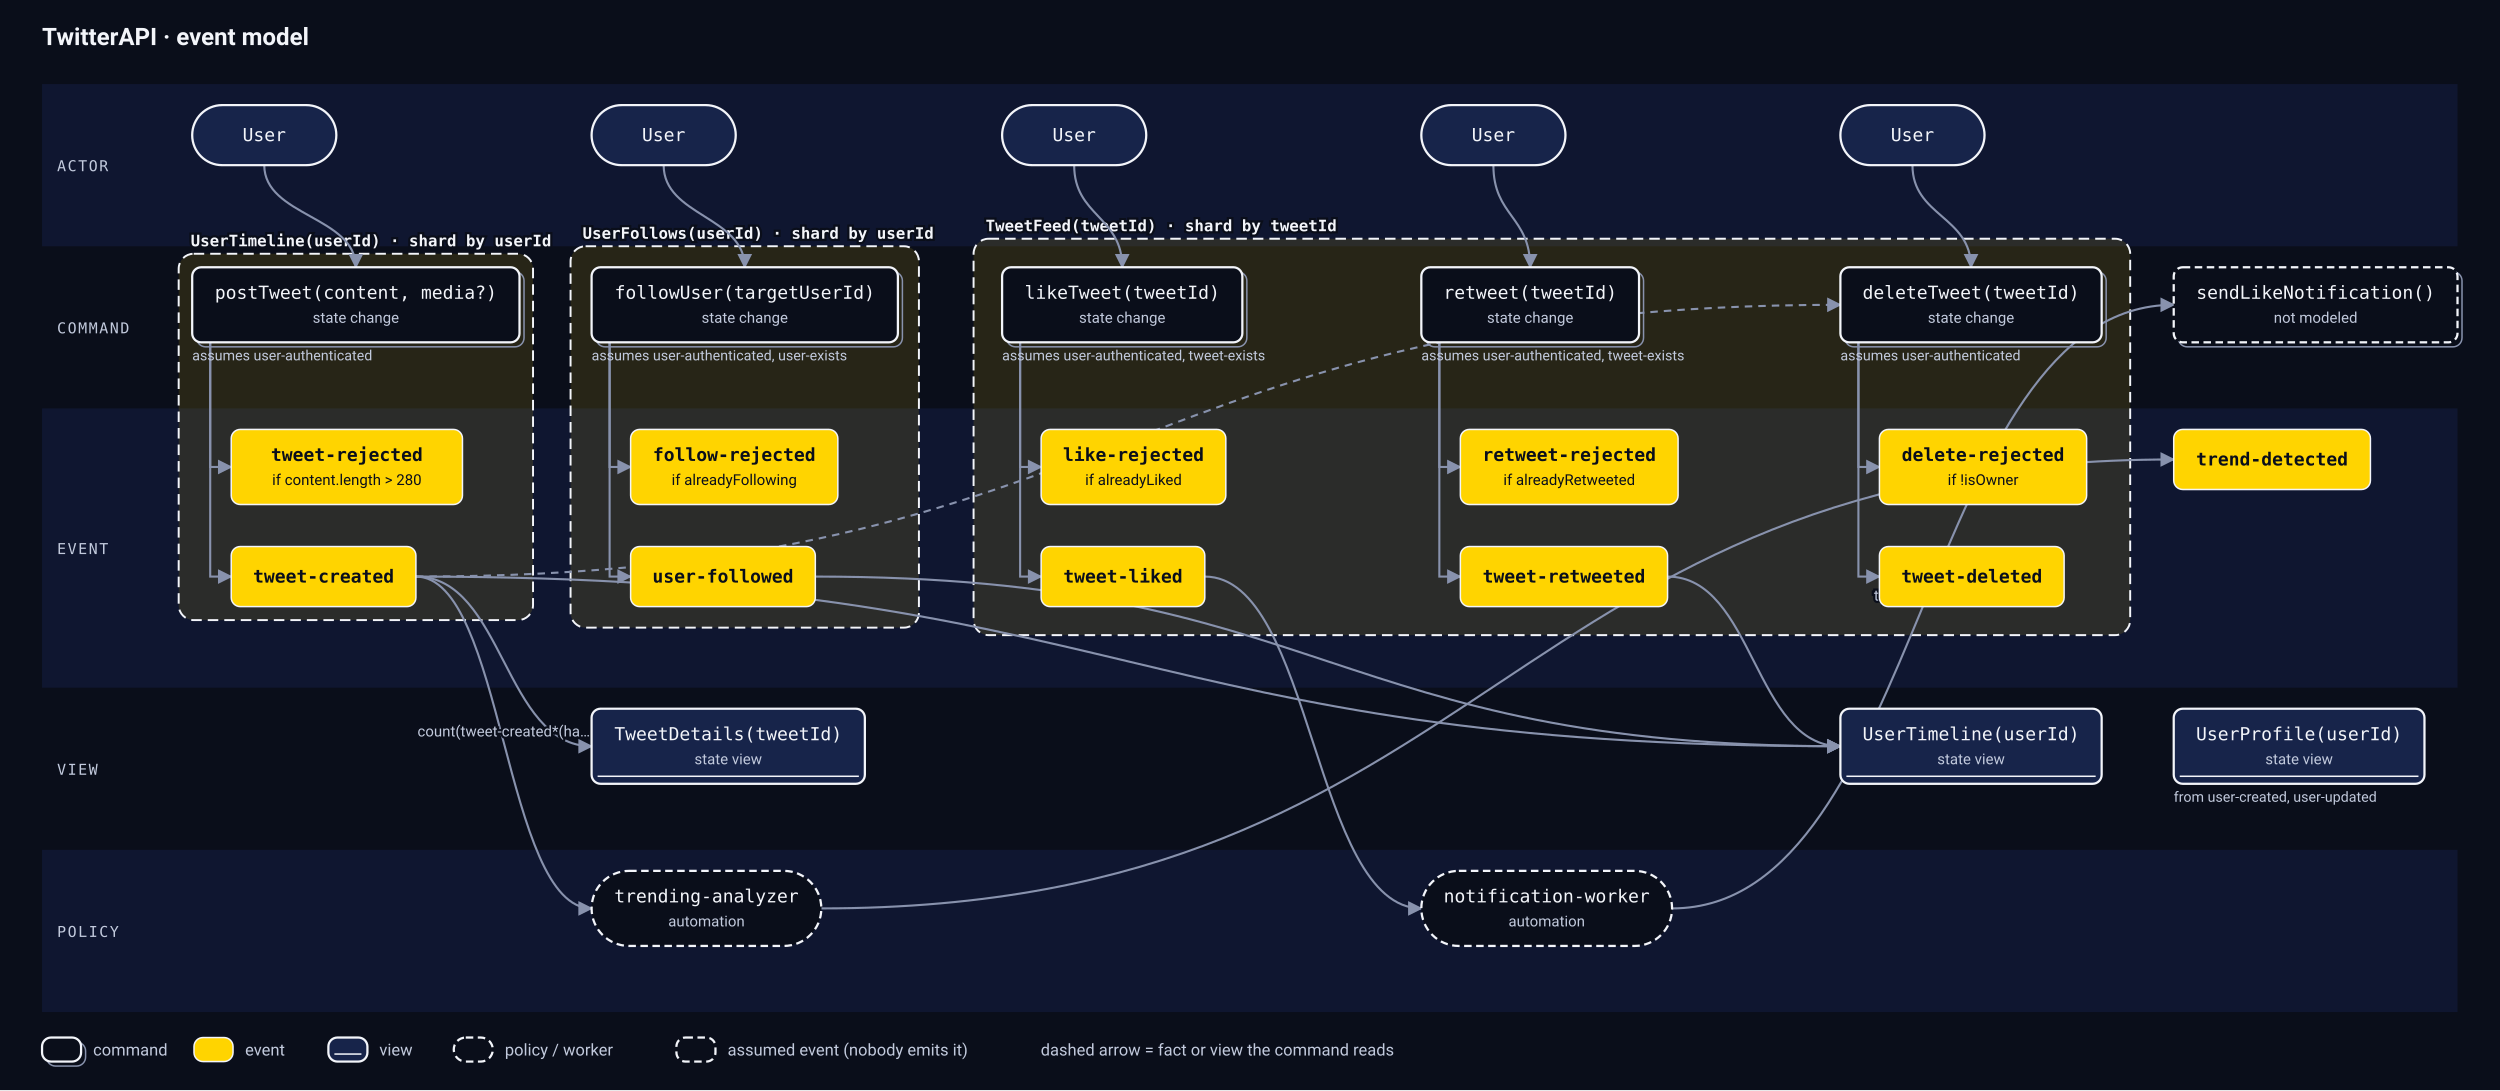
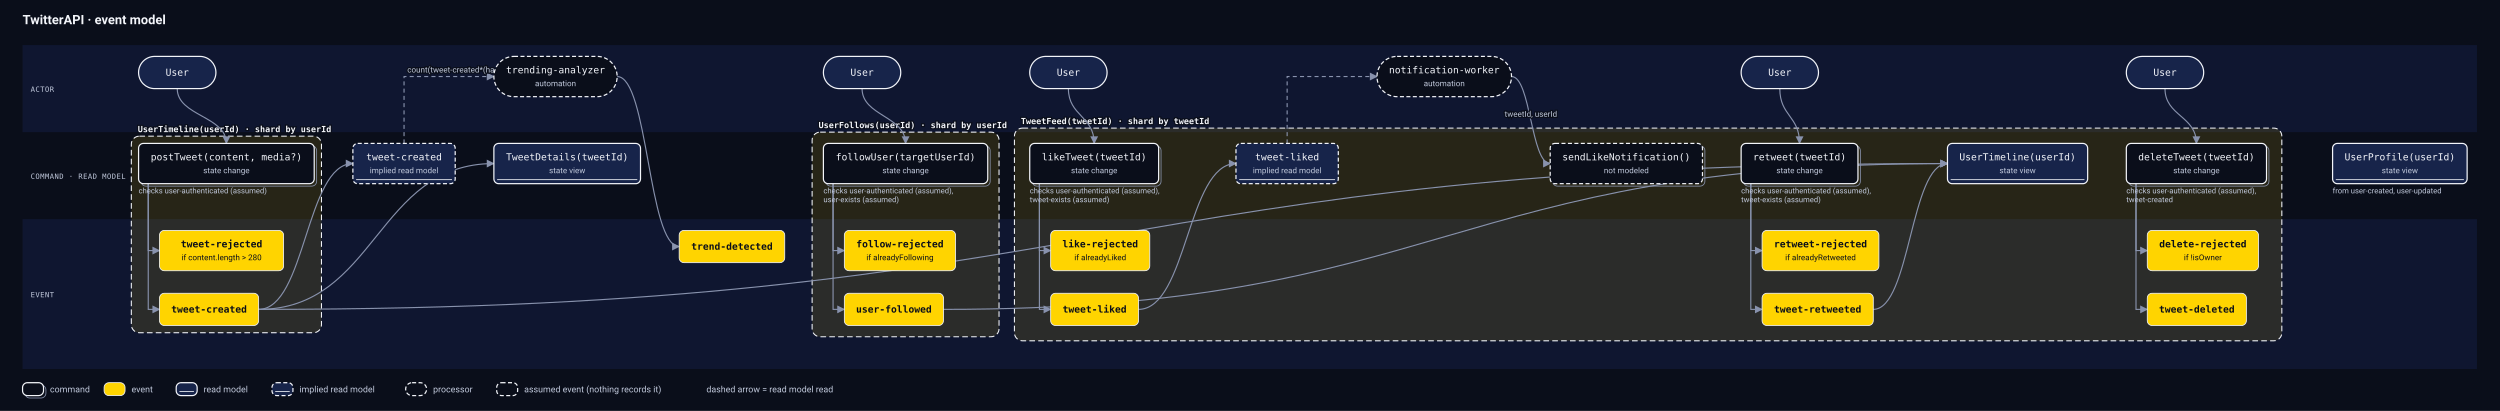
- <svg xmlns="http://www.w3.org/2000/svg" viewBox="0 0 1665 726" width="1665" height="726" role="img" aria-labelledby="t d">
+ <svg xmlns="http://www.w3.org/2000/svg" viewBox="0 0 3103 510" width="3103" height="510" role="img" aria-labelledby="t d">
  <rect width="100%" height="100%" fill="#0a0e1a" />
  <defs>
    <marker id="arr" viewBox="0 0 10 10" refX="9" refY="5" markerWidth="7" markerHeight="7" orient="auto">
      <path d="M0 0L10 5L0 10z" fill="#8892ad" />
    </marker>
  </defs>
  <text x="28" y="30" font-family="system-ui, -apple-system, 'Segoe UI', Roboto, sans-serif" font-size="16" font-weight="700" fill="#f3f5fa">TwitterAPI · event model</text>
-   <rect x="28" y="56" width="1608.7" height="108" fill="#0f1630" />
-   <text x="38" y="114" font-family="ui-monospace, 'JetBrains Mono', SFMono-Regular, Menlo, Consolas, monospace" font-size="10" letter-spacing="1" fill="#c2cadd">ACTOR</text>
-   <text x="38" y="222" font-family="ui-monospace, 'JetBrains Mono', SFMono-Regular, Menlo, Consolas, monospace" font-size="10" letter-spacing="1" fill="#c2cadd">COMMAND</text>
-   <rect x="28" y="272" width="1608.7" height="186" fill="#0f1630" />
-   <text x="38" y="369" font-family="ui-monospace, 'JetBrains Mono', SFMono-Regular, Menlo, Consolas, monospace" font-size="10" letter-spacing="1" fill="#c2cadd">EVENT</text>
-   <text x="38" y="516" font-family="ui-monospace, 'JetBrains Mono', SFMono-Regular, Menlo, Consolas, monospace" font-size="10" letter-spacing="1" fill="#c2cadd">VIEW</text>
-   <rect x="28" y="566" width="1608.7" height="108" fill="#0f1630" />
-   <text x="38" y="624" font-family="ui-monospace, 'JetBrains Mono', SFMono-Regular, Menlo, Consolas, monospace" font-size="10" letter-spacing="1" fill="#c2cadd">POLICY</text>
+   <rect x="28" y="56" width="3046.4" height="108" fill="#0f1630" />
+   <text x="38" y="114" font-family="ui-monospace, 'JetBrains Mono', SFMono-Regular, Menlo, Consolas, monospace" font-size="9" letter-spacing="0.5" fill="#c2cadd">ACTOR</text>
+   <text x="38" y="222" font-family="ui-monospace, 'JetBrains Mono', SFMono-Regular, Menlo, Consolas, monospace" font-size="9" letter-spacing="0.5" fill="#c2cadd">COMMAND · READ MODEL</text>
+   <rect x="28" y="272" width="3046.4" height="186" fill="#0f1630" />
+   <text x="38" y="369" font-family="ui-monospace, 'JetBrains Mono', SFMono-Regular, Menlo, Consolas, monospace" font-size="9" letter-spacing="0.5" fill="#c2cadd">EVENT</text>
  <g class="gp" data-id="bnd:UserTimeline">
-     <rect x="119" y="169" width="236" height="244" rx="10" fill="#ffd400" fill-opacity="0.12" stroke="#f3f5fa" stroke-width="1.3" stroke-dasharray="7 4" />
-     <text x="127" y="164" font-family="ui-monospace, 'JetBrains Mono', SFMono-Regular, Menlo, Consolas, monospace" font-size="10.5" font-weight="700" fill="#f3f5fa" stroke="#0a0e1a" stroke-width="3" paint-order="stroke">UserTimeline(userId) · shard by userId</text>
+     <rect x="163" y="169" width="236" height="244" rx="10" fill="#ffd400" fill-opacity="0.12" stroke="#f3f5fa" stroke-width="1.3" stroke-dasharray="7 4" />
+     <text x="171" y="164" font-family="ui-monospace, 'JetBrains Mono', SFMono-Regular, Menlo, Consolas, monospace" font-size="10.5" font-weight="700" fill="#f3f5fa" stroke="#0a0e1a" stroke-width="3" paint-order="stroke">UserTimeline(userId) · shard by userId</text>
  </g>
  <g class="gp" data-id="bnd:UserFollows">
-     <rect x="380" y="164" width="232" height="254" rx="10" fill="#ffd400" fill-opacity="0.12" stroke="#f3f5fa" stroke-width="1.3" stroke-dasharray="7 4" />
-     <text x="388" y="159" font-family="ui-monospace, 'JetBrains Mono', SFMono-Regular, Menlo, Consolas, monospace" font-size="10.5" font-weight="700" fill="#f3f5fa" stroke="#0a0e1a" stroke-width="3" paint-order="stroke">UserFollows(userId) · shard by userId</text>
+     <rect x="1008" y="164" width="232" height="254" rx="10" fill="#ffd400" fill-opacity="0.12" stroke="#f3f5fa" stroke-width="1.3" stroke-dasharray="7 4" />
+     <text x="1016" y="159" font-family="ui-monospace, 'JetBrains Mono', SFMono-Regular, Menlo, Consolas, monospace" font-size="10.5" font-weight="700" fill="#f3f5fa" stroke="#0a0e1a" stroke-width="3" paint-order="stroke">UserFollows(userId) · shard by userId</text>
  </g>
  <g class="gp" data-id="bnd:TweetFeed">
-     <rect x="648.4" y="159" width="770.3" height="264" rx="10" fill="#ffd400" fill-opacity="0.12" stroke="#f3f5fa" stroke-width="1.3" stroke-dasharray="7 4" />
-     <text x="656.4" y="154" font-family="ui-monospace, 'JetBrains Mono', SFMono-Regular, Menlo, Consolas, monospace" font-size="10.5" font-weight="700" fill="#f3f5fa" stroke="#0a0e1a" stroke-width="3" paint-order="stroke">TweetFeed(tweetId) · shard by tweetId</text>
+     <rect x="1259.1" y="159" width="1573.1" height="264" rx="10" fill="#ffd400" fill-opacity="0.12" stroke="#f3f5fa" stroke-width="1.3" stroke-dasharray="7 4" />
+     <text x="1267.1" y="154" font-family="ui-monospace, 'JetBrains Mono', SFMono-Regular, Menlo, Consolas, monospace" font-size="10.5" font-weight="700" fill="#f3f5fa" stroke="#0a0e1a" stroke-width="3" paint-order="stroke">TweetFeed(tweetId) · shard by tweetId</text>
  </g>
  <g class="ed" data-from="actor:postTweet" data-to="cmd:postTweet">
-     <path d="M176 110 C176 144 237 144 237 178" fill="none" stroke="#8892ad" stroke-width="1.4" marker-end="url(#arr)" />
+     <path d="M220 110 C220 144 281 144 281 178" fill="none" stroke="#8892ad" stroke-width="1.4" marker-end="url(#arr)" />
  </g>
  <g class="ed" data-from="actor:followUser" data-to="cmd:followUser">
-     <path d="M442 110 C442 144 496 144 496 178" fill="none" stroke="#8892ad" stroke-width="1.4" marker-end="url(#arr)" />
+     <path d="M1070 110 C1070 144 1124 144 1124 178" fill="none" stroke="#8892ad" stroke-width="1.4" marker-end="url(#arr)" />
  </g>
  <g class="ed" data-from="actor:likeTweet" data-to="cmd:likeTweet">
-     <path d="M715.4 110 C715.4 144 747.4 144 747.4 178" fill="none" stroke="#8892ad" stroke-width="1.4" marker-end="url(#arr)" />
+     <path d="M1326.1 110 C1326.1 144 1358.1 144 1358.1 178" fill="none" stroke="#8892ad" stroke-width="1.4" marker-end="url(#arr)" />
  </g>
  <g class="ed" data-from="actor:retweet" data-to="cmd:retweet">
-     <path d="M994.6 110 C994.6 144 1019.1 144 1019.1 178" fill="none" stroke="#8892ad" stroke-width="1.4" marker-end="url(#arr)" />
+     <path d="M2209.1 110 C2209.1 144 2233.6 144 2233.6 178" fill="none" stroke="#8892ad" stroke-width="1.4" marker-end="url(#arr)" />
  </g>
  <g class="ed" data-from="actor:deleteTweet" data-to="cmd:deleteTweet">
-     <path d="M1273.7 110 C1273.7 144 1312.7 144 1312.7 178" fill="none" stroke="#8892ad" stroke-width="1.4" marker-end="url(#arr)" />
+     <path d="M2687.2 110 C2687.2 144 2726.2 144 2726.2 178" fill="none" stroke="#8892ad" stroke-width="1.4" marker-end="url(#arr)" />
  </g>
  <g class="ed" data-from="cmd:postTweet" data-to="evt:tweet-rejected">
-     <path d="M140 228 V311 H154" fill="none" stroke="#8892ad" stroke-width="1.4" marker-end="url(#arr)" />
+     <path d="M184 228 V311 H198" fill="none" stroke="#8892ad" stroke-width="1.4" marker-end="url(#arr)" />
  </g>
  <g class="ed" data-from="cmd:postTweet" data-to="evt:tweet-created">
-     <path d="M140 228 V384 H154" fill="none" stroke="#8892ad" stroke-width="1.4" marker-end="url(#arr)" />
+     <path d="M184 228 V384 H198" fill="none" stroke="#8892ad" stroke-width="1.4" marker-end="url(#arr)" />
  </g>
  <g class="ed" data-from="cmd:followUser" data-to="evt:follow-rejected">
-     <path d="M406 228 V311 H420" fill="none" stroke="#8892ad" stroke-width="1.4" marker-end="url(#arr)" />
+     <path d="M1034 228 V311 H1048" fill="none" stroke="#8892ad" stroke-width="1.4" marker-end="url(#arr)" />
  </g>
  <g class="ed" data-from="cmd:followUser" data-to="evt:user-followed">
-     <path d="M406 228 V384 H420" fill="none" stroke="#8892ad" stroke-width="1.4" marker-end="url(#arr)" />
+     <path d="M1034 228 V384 H1048" fill="none" stroke="#8892ad" stroke-width="1.4" marker-end="url(#arr)" />
  </g>
  <g class="ed" data-from="cmd:likeTweet" data-to="evt:like-rejected">
-     <path d="M679.4 228 V311 H693.4" fill="none" stroke="#8892ad" stroke-width="1.4" marker-end="url(#arr)" />
+     <path d="M1290.1 228 V311 H1304.1" fill="none" stroke="#8892ad" stroke-width="1.4" marker-end="url(#arr)" />
  </g>
  <g class="ed" data-from="cmd:likeTweet" data-to="evt:tweet-liked">
-     <path d="M679.4 228 V384 H693.4" fill="none" stroke="#8892ad" stroke-width="1.4" marker-end="url(#arr)" />
+     <path d="M1290.1 228 V384 H1304.1" fill="none" stroke="#8892ad" stroke-width="1.4" marker-end="url(#arr)" />
  </g>
  <g class="ed" data-from="cmd:retweet" data-to="evt:retweet-rejected">
-     <path d="M958.6 228 V311 H972.6" fill="none" stroke="#8892ad" stroke-width="1.4" marker-end="url(#arr)" />
+     <path d="M2173.1 228 V311 H2187.1" fill="none" stroke="#8892ad" stroke-width="1.4" marker-end="url(#arr)" />
  </g>
  <g class="ed" data-from="cmd:retweet" data-to="evt:tweet-retweeted">
-     <path d="M958.6 228 V384 H972.6" fill="none" stroke="#8892ad" stroke-width="1.4" marker-end="url(#arr)" />
+     <path d="M2173.1 228 V384 H2187.1" fill="none" stroke="#8892ad" stroke-width="1.4" marker-end="url(#arr)" />
  </g>
  <g class="ed" data-from="cmd:deleteTweet" data-to="evt:delete-rejected">
-     <path d="M1237.7 228 V311 H1251.7" fill="none" stroke="#8892ad" stroke-width="1.4" marker-end="url(#arr)" />
+     <path d="M2651.2 228 V311 H2665.2" fill="none" stroke="#8892ad" stroke-width="1.4" marker-end="url(#arr)" />
  </g>
  <g class="ed" data-from="cmd:deleteTweet" data-to="evt:tweet-deleted">
-     <path d="M1237.7 228 V384 H1251.7" fill="none" stroke="#8892ad" stroke-width="1.4" marker-end="url(#arr)" />
+     <path d="M2651.2 228 V384 H2665.2" fill="none" stroke="#8892ad" stroke-width="1.4" marker-end="url(#arr)" />
  </g>
  <g class="ed" data-from="evt:user-followed" data-to="view:UserTimeline">
-     <path d="M543 384 C884.4 384 884.4 497 1225.7 497" fill="none" stroke="#8892ad" stroke-width="1.4" marker-end="url(#arr)" />
+     <path d="M1171 384 C1794.1 384 1794.1 203 2417.2 203" fill="none" stroke="#8892ad" stroke-width="1.4" marker-end="url(#arr)" />
  </g>
  <g class="ed" data-from="evt:tweet-created" data-to="view:UserTimeline">
-     <path d="M277 384 C751.4 384 751.4 497 1225.7 497" fill="none" stroke="#8892ad" stroke-width="1.4" marker-end="url(#arr)" />
+     <path d="M321 384 C1369.1 384 1369.1 203 2417.2 203" fill="none" stroke="#8892ad" stroke-width="1.4" marker-end="url(#arr)" />
  </g>
  <g class="ed" data-from="evt:tweet-retweeted" data-to="view:UserTimeline">
-     <path d="M1110.6 384 C1168.1 384 1168.1 497 1225.7 497" fill="none" stroke="#8892ad" stroke-width="1.4" marker-end="url(#arr)" />
+     <path d="M2325.1 384 C2371.1 384 2371.1 203 2417.2 203" fill="none" stroke="#8892ad" stroke-width="1.4" marker-end="url(#arr)" />
  </g>
  <g class="ed" data-from="evt:tweet-created" data-to="view:TweetDetails">
-     <path d="M277 384 C335.5 384 335.5 497 394 497" fill="none" stroke="#8892ad" stroke-width="1.4" marker-end="url(#arr)" />
-   </g>
-   <g class="ed" data-from="evt:tweet-created" data-to="cmd:deleteTweet">
-     <path d="M277 384 C751.4 384 751.4 203 1225.7 203" fill="none" stroke="#8892ad" stroke-width="1.4" stroke-dasharray="5 4" marker-end="url(#arr)" />
-   </g>
-   <g class="ed" data-from="evt:tweet-created" data-to="pol:trending-analyzer">
-     <path d="M277 384 C335.5 384 335.5 605 394 605" fill="none" stroke="#8892ad" stroke-width="1.4" marker-end="url(#arr)" />
-     <text x="335.5" y="490.5" text-anchor="middle" font-family="system-ui, -apple-system, 'Segoe UI', Roboto, sans-serif" font-size="10" fill="#c2cadd" stroke="#0a0e1a" stroke-width="3" paint-order="stroke">count(tweet-created*(ha…</text>
+     <path d="M321 384 C467 384 467 203 613 203" fill="none" stroke="#8892ad" stroke-width="1.4" marker-end="url(#arr)" />
+   </g>
+   <g class="ed" data-from="evt:tweet-created" data-to="implied:tweet-created">
+     <path d="M321 384 C379.5 384 379.5 203 438 203" fill="none" stroke="#8892ad" stroke-width="1.4" marker-end="url(#arr)" />
+   </g>
+   <g class="ed" data-from="implied:tweet-created" data-to="pol:trending-analyzer">
+     <path d="M501.5 178 V95 H613" fill="none" stroke="#8892ad" stroke-width="1.4" stroke-dasharray="5 4" marker-end="url(#arr)" />
+     <text x="505.5" y="90" font-family="system-ui, -apple-system, 'Segoe UI', Roboto, sans-serif" font-size="10" fill="#c2cadd" stroke="#0a0e1a" stroke-width="3" paint-order="stroke">count(tweet-created*(ha…</text>
  </g>
  <g class="ed" data-from="pol:trending-analyzer" data-to="evt:trend-detected">
-     <path d="M547 605 C997.4 605 997.4 306 1447.7 306" fill="none" stroke="#8892ad" stroke-width="1.4" marker-end="url(#arr)" />
-   </g>
-   <g class="ed" data-from="evt:tweet-liked" data-to="pol:notification-worker">
-     <path d="M802.4 384 C874.5 384 874.5 605 946.6 605" fill="none" stroke="#8892ad" stroke-width="1.4" marker-end="url(#arr)" />
+     <path d="M766 95 C804.5 95 804.5 306 843 306" fill="none" stroke="#8892ad" stroke-width="1.4" marker-end="url(#arr)" />
+   </g>
+   <g class="ed" data-from="evt:tweet-liked" data-to="implied:tweet-liked">
+     <path d="M1413.1 384 C1473.6 384 1473.6 203 1534.1 203" fill="none" stroke="#8892ad" stroke-width="1.4" marker-end="url(#arr)" />
+   </g>
+   <g class="ed" data-from="implied:tweet-liked" data-to="pol:notification-worker">
+     <path d="M1597.6 178 V95 H1709.1" fill="none" stroke="#8892ad" stroke-width="1.4" stroke-dasharray="5 4" marker-end="url(#arr)" />
  </g>
  <g class="ed" data-from="pol:notification-worker" data-to="cmd:sendLikeNotification">
-     <path d="M1113.6 605 C1280.6 605 1280.6 203 1447.7 203" fill="none" stroke="#8892ad" stroke-width="1.4" marker-end="url(#arr)" />
-     <text x="1280.6" y="400" text-anchor="middle" font-family="system-ui, -apple-system, 'Segoe UI', Roboto, sans-serif" font-size="10" fill="#c2cadd" stroke="#0a0e1a" stroke-width="3" paint-order="stroke">tweetId, userId</text>
+     <path d="M1876.1 95 C1900.1 95 1900.1 203 1924.1 203" fill="none" stroke="#8892ad" stroke-width="1.4" marker-end="url(#arr)" />
+     <text x="1900.1" y="145" text-anchor="middle" font-family="system-ui, -apple-system, 'Segoe UI', Roboto, sans-serif" font-size="10" fill="#c2cadd" stroke="#0a0e1a" stroke-width="3" paint-order="stroke">tweetId, userId</text>
  </g>
  <g class="nd" data-id="actor:postTweet" data-kind="actor" data-label="User" data-lines="34-34">
-     <rect x="128" y="70" width="96" height="40" rx="20" fill="#17244a" stroke="#f3f5fa" stroke-width="1.5" />
-     <text x="176" y="94" text-anchor="middle" font-family="ui-monospace, 'JetBrains Mono', SFMono-Regular, Menlo, Consolas, monospace" font-size="12" font-weight="500" fill="#f3f5fa">User</text>
+     <rect x="172" y="70" width="96" height="40" rx="20" fill="#17244a" stroke="#f3f5fa" stroke-width="1.5" />
+     <text x="220" y="94" text-anchor="middle" font-family="ui-monospace, 'JetBrains Mono', SFMono-Regular, Menlo, Consolas, monospace" font-size="12" font-weight="500" fill="#f3f5fa">User</text>
  </g>
  <g class="nd" data-id="cmd:postTweet" data-kind="command" data-label="postTweet(content, media?)" data-lines="34-39">
-     <rect x="131" y="181" width="218" height="50" rx="6" fill="none" stroke="#8892ad" stroke-width="1" />
-     <rect x="128" y="178" width="218" height="50" rx="6" fill="#0a0e1a" stroke="#f3f5fa" stroke-width="1.5" />
-     <text x="237" y="199" text-anchor="middle" font-family="ui-monospace, 'JetBrains Mono', SFMono-Regular, Menlo, Consolas, monospace" font-size="12" font-weight="500" fill="#f3f5fa">postTweet(content, media?)</text>
-     <text x="237" y="215" text-anchor="middle" font-family="system-ui, -apple-system, 'Segoe UI', Roboto, sans-serif" font-size="10" fill="#c2cadd">state change</text>
-   </g>
-   <text x="128" y="240" font-family="system-ui, -apple-system, 'Segoe UI', Roboto, sans-serif" font-size="9.5" fill="#c2cadd">assumes user-authenticated</text>
+     <rect x="175" y="181" width="218" height="50" rx="6" fill="none" stroke="#8892ad" stroke-width="1" />
+     <rect x="172" y="178" width="218" height="50" rx="6" fill="#0a0e1a" stroke="#f3f5fa" stroke-width="1.5" />
+     <text x="281" y="199" text-anchor="middle" font-family="ui-monospace, 'JetBrains Mono', SFMono-Regular, Menlo, Consolas, monospace" font-size="12" font-weight="500" fill="#f3f5fa">postTweet(content, media?)</text>
+     <text x="281" y="215" text-anchor="middle" font-family="system-ui, -apple-system, 'Segoe UI', Roboto, sans-serif" font-size="10" fill="#c2cadd">state change</text>
+   </g>
+   <text x="172" y="240" font-family="system-ui, -apple-system, 'Segoe UI', Roboto, sans-serif" font-size="9.5" fill="#c2cadd">checks user-authenticated (assumed)</text>
  <g class="nd" data-id="actor:followUser" data-kind="actor" data-label="User" data-lines="41-41">
-     <rect x="394" y="70" width="96" height="40" rx="20" fill="#17244a" stroke="#f3f5fa" stroke-width="1.5" />
-     <text x="442" y="94" text-anchor="middle" font-family="ui-monospace, 'JetBrains Mono', SFMono-Regular, Menlo, Consolas, monospace" font-size="12" font-weight="500" fill="#f3f5fa">User</text>
+     <rect x="1022" y="70" width="96" height="40" rx="20" fill="#17244a" stroke="#f3f5fa" stroke-width="1.5" />
+     <text x="1070" y="94" text-anchor="middle" font-family="ui-monospace, 'JetBrains Mono', SFMono-Regular, Menlo, Consolas, monospace" font-size="12" font-weight="500" fill="#f3f5fa">User</text>
  </g>
  <g class="nd" data-id="cmd:followUser" data-kind="command" data-label="followUser(targetUserId)" data-lines="41-46">
-     <rect x="397" y="181" width="204" height="50" rx="6" fill="none" stroke="#8892ad" stroke-width="1" />
-     <rect x="394" y="178" width="204" height="50" rx="6" fill="#0a0e1a" stroke="#f3f5fa" stroke-width="1.5" />
-     <text x="496" y="199" text-anchor="middle" font-family="ui-monospace, 'JetBrains Mono', SFMono-Regular, Menlo, Consolas, monospace" font-size="12" font-weight="500" fill="#f3f5fa">followUser(targetUserId)</text>
-     <text x="496" y="215" text-anchor="middle" font-family="system-ui, -apple-system, 'Segoe UI', Roboto, sans-serif" font-size="10" fill="#c2cadd">state change</text>
-   </g>
-   <text x="394" y="240" font-family="system-ui, -apple-system, 'Segoe UI', Roboto, sans-serif" font-size="9.5" fill="#c2cadd">assumes user-authenticated, user-exists</text>
+     <rect x="1025" y="181" width="204" height="50" rx="6" fill="none" stroke="#8892ad" stroke-width="1" />
+     <rect x="1022" y="178" width="204" height="50" rx="6" fill="#0a0e1a" stroke="#f3f5fa" stroke-width="1.5" />
+     <text x="1124" y="199" text-anchor="middle" font-family="ui-monospace, 'JetBrains Mono', SFMono-Regular, Menlo, Consolas, monospace" font-size="12" font-weight="500" fill="#f3f5fa">followUser(targetUserId)</text>
+     <text x="1124" y="215" text-anchor="middle" font-family="system-ui, -apple-system, 'Segoe UI', Roboto, sans-serif" font-size="10" fill="#c2cadd">state change</text>
+   </g>
+   <text x="1022" y="240" font-family="system-ui, -apple-system, 'Segoe UI', Roboto, sans-serif" font-size="9.5" fill="#c2cadd">checks user-authenticated (assumed),</text>
+   <text x="1022" y="251" font-family="system-ui, -apple-system, 'Segoe UI', Roboto, sans-serif" font-size="9.5" fill="#c2cadd">  user-exists (assumed)</text>
  <g class="nd" data-id="actor:likeTweet" data-kind="actor" data-label="User" data-lines="48-48">
-     <rect x="667.4" y="70" width="96" height="40" rx="20" fill="#17244a" stroke="#f3f5fa" stroke-width="1.5" />
-     <text x="715.4" y="94" text-anchor="middle" font-family="ui-monospace, 'JetBrains Mono', SFMono-Regular, Menlo, Consolas, monospace" font-size="12" font-weight="500" fill="#f3f5fa">User</text>
+     <rect x="1278.1" y="70" width="96" height="40" rx="20" fill="#17244a" stroke="#f3f5fa" stroke-width="1.5" />
+     <text x="1326.1" y="94" text-anchor="middle" font-family="ui-monospace, 'JetBrains Mono', SFMono-Regular, Menlo, Consolas, monospace" font-size="12" font-weight="500" fill="#f3f5fa">User</text>
  </g>
  <g class="nd" data-id="cmd:likeTweet" data-kind="command" data-label="likeTweet(tweetId)" data-lines="48-53">
-     <rect x="670.4" y="181" width="160" height="50" rx="6" fill="none" stroke="#8892ad" stroke-width="1" />
-     <rect x="667.4" y="178" width="160" height="50" rx="6" fill="#0a0e1a" stroke="#f3f5fa" stroke-width="1.5" />
-     <text x="747.4" y="199" text-anchor="middle" font-family="ui-monospace, 'JetBrains Mono', SFMono-Regular, Menlo, Consolas, monospace" font-size="12" font-weight="500" fill="#f3f5fa">likeTweet(tweetId)</text>
-     <text x="747.4" y="215" text-anchor="middle" font-family="system-ui, -apple-system, 'Segoe UI', Roboto, sans-serif" font-size="10" fill="#c2cadd">state change</text>
-   </g>
-   <text x="667.4" y="240" font-family="system-ui, -apple-system, 'Segoe UI', Roboto, sans-serif" font-size="9.5" fill="#c2cadd">assumes user-authenticated, tweet-exists</text>
+     <rect x="1281.1" y="181" width="160" height="50" rx="6" fill="none" stroke="#8892ad" stroke-width="1" />
+     <rect x="1278.1" y="178" width="160" height="50" rx="6" fill="#0a0e1a" stroke="#f3f5fa" stroke-width="1.5" />
+     <text x="1358.1" y="199" text-anchor="middle" font-family="ui-monospace, 'JetBrains Mono', SFMono-Regular, Menlo, Consolas, monospace" font-size="12" font-weight="500" fill="#f3f5fa">likeTweet(tweetId)</text>
+     <text x="1358.1" y="215" text-anchor="middle" font-family="system-ui, -apple-system, 'Segoe UI', Roboto, sans-serif" font-size="10" fill="#c2cadd">state change</text>
+   </g>
+   <text x="1278.1" y="240" font-family="system-ui, -apple-system, 'Segoe UI', Roboto, sans-serif" font-size="9.5" fill="#c2cadd">checks user-authenticated (assumed),</text>
+   <text x="1278.1" y="251" font-family="system-ui, -apple-system, 'Segoe UI', Roboto, sans-serif" font-size="9.5" fill="#c2cadd">  tweet-exists (assumed)</text>
  <g class="nd" data-id="actor:retweet" data-kind="actor" data-label="User" data-lines="55-55">
-     <rect x="946.6" y="70" width="96" height="40" rx="20" fill="#17244a" stroke="#f3f5fa" stroke-width="1.5" />
-     <text x="994.6" y="94" text-anchor="middle" font-family="ui-monospace, 'JetBrains Mono', SFMono-Regular, Menlo, Consolas, monospace" font-size="12" font-weight="500" fill="#f3f5fa">User</text>
+     <rect x="2161.1" y="70" width="96" height="40" rx="20" fill="#17244a" stroke="#f3f5fa" stroke-width="1.5" />
+     <text x="2209.1" y="94" text-anchor="middle" font-family="ui-monospace, 'JetBrains Mono', SFMono-Regular, Menlo, Consolas, monospace" font-size="12" font-weight="500" fill="#f3f5fa">User</text>
  </g>
  <g class="nd" data-id="cmd:retweet" data-kind="command" data-label="retweet(tweetId)" data-lines="55-60">
-     <rect x="949.6" y="181" width="145" height="50" rx="6" fill="none" stroke="#8892ad" stroke-width="1" />
-     <rect x="946.6" y="178" width="145" height="50" rx="6" fill="#0a0e1a" stroke="#f3f5fa" stroke-width="1.5" />
-     <text x="1019.1" y="199" text-anchor="middle" font-family="ui-monospace, 'JetBrains Mono', SFMono-Regular, Menlo, Consolas, monospace" font-size="12" font-weight="500" fill="#f3f5fa">retweet(tweetId)</text>
-     <text x="1019.1" y="215" text-anchor="middle" font-family="system-ui, -apple-system, 'Segoe UI', Roboto, sans-serif" font-size="10" fill="#c2cadd">state change</text>
-   </g>
-   <text x="946.6" y="240" font-family="system-ui, -apple-system, 'Segoe UI', Roboto, sans-serif" font-size="9.5" fill="#c2cadd">assumes user-authenticated, tweet-exists</text>
+     <rect x="2164.1" y="181" width="145" height="50" rx="6" fill="none" stroke="#8892ad" stroke-width="1" />
+     <rect x="2161.1" y="178" width="145" height="50" rx="6" fill="#0a0e1a" stroke="#f3f5fa" stroke-width="1.5" />
+     <text x="2233.6" y="199" text-anchor="middle" font-family="ui-monospace, 'JetBrains Mono', SFMono-Regular, Menlo, Consolas, monospace" font-size="12" font-weight="500" fill="#f3f5fa">retweet(tweetId)</text>
+     <text x="2233.6" y="215" text-anchor="middle" font-family="system-ui, -apple-system, 'Segoe UI', Roboto, sans-serif" font-size="10" fill="#c2cadd">state change</text>
+   </g>
+   <text x="2161.1" y="240" font-family="system-ui, -apple-system, 'Segoe UI', Roboto, sans-serif" font-size="9.5" fill="#c2cadd">checks user-authenticated (assumed),</text>
+   <text x="2161.1" y="251" font-family="system-ui, -apple-system, 'Segoe UI', Roboto, sans-serif" font-size="9.5" fill="#c2cadd">  tweet-exists (assumed)</text>
  <g class="nd" data-id="actor:deleteTweet" data-kind="actor" data-label="User" data-lines="62-62">
-     <rect x="1225.7" y="70" width="96" height="40" rx="20" fill="#17244a" stroke="#f3f5fa" stroke-width="1.5" />
-     <text x="1273.7" y="94" text-anchor="middle" font-family="ui-monospace, 'JetBrains Mono', SFMono-Regular, Menlo, Consolas, monospace" font-size="12" font-weight="500" fill="#f3f5fa">User</text>
+     <rect x="2639.2" y="70" width="96" height="40" rx="20" fill="#17244a" stroke="#f3f5fa" stroke-width="1.5" />
+     <text x="2687.2" y="94" text-anchor="middle" font-family="ui-monospace, 'JetBrains Mono', SFMono-Regular, Menlo, Consolas, monospace" font-size="12" font-weight="500" fill="#f3f5fa">User</text>
  </g>
  <g class="nd" data-id="cmd:deleteTweet" data-kind="command" data-label="deleteTweet(tweetId)" data-lines="62-67">
-     <rect x="1228.7" y="181" width="174" height="50" rx="6" fill="none" stroke="#8892ad" stroke-width="1" />
-     <rect x="1225.7" y="178" width="174" height="50" rx="6" fill="#0a0e1a" stroke="#f3f5fa" stroke-width="1.5" />
-     <text x="1312.7" y="199" text-anchor="middle" font-family="ui-monospace, 'JetBrains Mono', SFMono-Regular, Menlo, Consolas, monospace" font-size="12" font-weight="500" fill="#f3f5fa">deleteTweet(tweetId)</text>
-     <text x="1312.7" y="215" text-anchor="middle" font-family="system-ui, -apple-system, 'Segoe UI', Roboto, sans-serif" font-size="10" fill="#c2cadd">state change</text>
-   </g>
-   <text x="1225.7" y="240" font-family="system-ui, -apple-system, 'Segoe UI', Roboto, sans-serif" font-size="9.5" fill="#c2cadd">assumes user-authenticated</text>
+     <rect x="2642.2" y="181" width="174" height="50" rx="6" fill="none" stroke="#8892ad" stroke-width="1" />
+     <rect x="2639.2" y="178" width="174" height="50" rx="6" fill="#0a0e1a" stroke="#f3f5fa" stroke-width="1.5" />
+     <text x="2726.2" y="199" text-anchor="middle" font-family="ui-monospace, 'JetBrains Mono', SFMono-Regular, Menlo, Consolas, monospace" font-size="12" font-weight="500" fill="#f3f5fa">deleteTweet(tweetId)</text>
+     <text x="2726.2" y="215" text-anchor="middle" font-family="system-ui, -apple-system, 'Segoe UI', Roboto, sans-serif" font-size="10" fill="#c2cadd">state change</text>
+   </g>
+   <text x="2639.2" y="240" font-family="system-ui, -apple-system, 'Segoe UI', Roboto, sans-serif" font-size="9.5" fill="#c2cadd">checks user-authenticated (assumed),</text>
+   <text x="2639.2" y="251" font-family="system-ui, -apple-system, 'Segoe UI', Roboto, sans-serif" font-size="9.5" fill="#c2cadd">  tweet-created</text>
  <g class="nd" data-id="evt:tweet-rejected" data-kind="event" data-label="tweet-rejected">
-     <rect x="154" y="286" width="154" height="50" rx="6" fill="#ffd400" stroke="#f3f5fa" stroke-width="1" />
-     <text x="231" y="307" text-anchor="middle" font-family="ui-monospace, 'JetBrains Mono', SFMono-Regular, Menlo, Consolas, monospace" font-size="12" font-weight="600" fill="#0a0e1a">tweet-rejected</text>
-     <text x="231" y="323" text-anchor="middle" font-family="system-ui, -apple-system, 'Segoe UI', Roboto, sans-serif" font-size="10" fill="#0a0e1a">if content.length &gt; 280</text>
+     <rect x="198" y="286" width="154" height="50" rx="6" fill="#ffd400" stroke="#f3f5fa" stroke-width="1" />
+     <text x="275" y="307" text-anchor="middle" font-family="ui-monospace, 'JetBrains Mono', SFMono-Regular, Menlo, Consolas, monospace" font-size="12" font-weight="600" fill="#0a0e1a">tweet-rejected</text>
+     <text x="275" y="323" text-anchor="middle" font-family="system-ui, -apple-system, 'Segoe UI', Roboto, sans-serif" font-size="10" fill="#0a0e1a">if content.length &gt; 280</text>
  </g>
  <g class="nd" data-id="evt:tweet-created" data-kind="event" data-label="tweet-created">
-     <rect x="154" y="364" width="123" height="40" rx="6" fill="#ffd400" stroke="#f3f5fa" stroke-width="1" />
-     <text x="215.5" y="388" text-anchor="middle" font-family="ui-monospace, 'JetBrains Mono', SFMono-Regular, Menlo, Consolas, monospace" font-size="12" font-weight="600" fill="#0a0e1a">tweet-created</text>
+     <rect x="198" y="364" width="123" height="40" rx="6" fill="#ffd400" stroke="#f3f5fa" stroke-width="1" />
+     <text x="259.5" y="388" text-anchor="middle" font-family="ui-monospace, 'JetBrains Mono', SFMono-Regular, Menlo, Consolas, monospace" font-size="12" font-weight="600" fill="#0a0e1a">tweet-created</text>
  </g>
  <g class="nd" data-id="evt:follow-rejected" data-kind="event" data-label="follow-rejected">
-     <rect x="420" y="286" width="138" height="50" rx="6" fill="#ffd400" stroke="#f3f5fa" stroke-width="1" />
-     <text x="489" y="307" text-anchor="middle" font-family="ui-monospace, 'JetBrains Mono', SFMono-Regular, Menlo, Consolas, monospace" font-size="12" font-weight="600" fill="#0a0e1a">follow-rejected</text>
-     <text x="489" y="323" text-anchor="middle" font-family="system-ui, -apple-system, 'Segoe UI', Roboto, sans-serif" font-size="10" fill="#0a0e1a">if alreadyFollowing</text>
+     <rect x="1048" y="286" width="138" height="50" rx="6" fill="#ffd400" stroke="#f3f5fa" stroke-width="1" />
+     <text x="1117" y="307" text-anchor="middle" font-family="ui-monospace, 'JetBrains Mono', SFMono-Regular, Menlo, Consolas, monospace" font-size="12" font-weight="600" fill="#0a0e1a">follow-rejected</text>
+     <text x="1117" y="323" text-anchor="middle" font-family="system-ui, -apple-system, 'Segoe UI', Roboto, sans-serif" font-size="10" fill="#0a0e1a">if alreadyFollowing</text>
  </g>
  <g class="nd" data-id="evt:user-followed" data-kind="event" data-label="user-followed">
-     <rect x="420" y="364" width="123" height="40" rx="6" fill="#ffd400" stroke="#f3f5fa" stroke-width="1" />
-     <text x="481.5" y="388" text-anchor="middle" font-family="ui-monospace, 'JetBrains Mono', SFMono-Regular, Menlo, Consolas, monospace" font-size="12" font-weight="600" fill="#0a0e1a">user-followed</text>
+     <rect x="1048" y="364" width="123" height="40" rx="6" fill="#ffd400" stroke="#f3f5fa" stroke-width="1" />
+     <text x="1109.5" y="388" text-anchor="middle" font-family="ui-monospace, 'JetBrains Mono', SFMono-Regular, Menlo, Consolas, monospace" font-size="12" font-weight="600" fill="#0a0e1a">user-followed</text>
  </g>
  <g class="nd" data-id="evt:like-rejected" data-kind="event" data-label="like-rejected">
-     <rect x="693.4" y="286" width="123" height="50" rx="6" fill="#ffd400" stroke="#f3f5fa" stroke-width="1" />
-     <text x="754.9" y="307" text-anchor="middle" font-family="ui-monospace, 'JetBrains Mono', SFMono-Regular, Menlo, Consolas, monospace" font-size="12" font-weight="600" fill="#0a0e1a">like-rejected</text>
-     <text x="754.9" y="323" text-anchor="middle" font-family="system-ui, -apple-system, 'Segoe UI', Roboto, sans-serif" font-size="10" fill="#0a0e1a">if alreadyLiked</text>
+     <rect x="1304.1" y="286" width="123" height="50" rx="6" fill="#ffd400" stroke="#f3f5fa" stroke-width="1" />
+     <text x="1365.6" y="307" text-anchor="middle" font-family="ui-monospace, 'JetBrains Mono', SFMono-Regular, Menlo, Consolas, monospace" font-size="12" font-weight="600" fill="#0a0e1a">like-rejected</text>
+     <text x="1365.6" y="323" text-anchor="middle" font-family="system-ui, -apple-system, 'Segoe UI', Roboto, sans-serif" font-size="10" fill="#0a0e1a">if alreadyLiked</text>
  </g>
  <g class="nd" data-id="evt:tweet-liked" data-kind="event" data-label="tweet-liked">
-     <rect x="693.4" y="364" width="109" height="40" rx="6" fill="#ffd400" stroke="#f3f5fa" stroke-width="1" />
-     <text x="747.9" y="388" text-anchor="middle" font-family="ui-monospace, 'JetBrains Mono', SFMono-Regular, Menlo, Consolas, monospace" font-size="12" font-weight="600" fill="#0a0e1a">tweet-liked</text>
+     <rect x="1304.1" y="364" width="109" height="40" rx="6" fill="#ffd400" stroke="#f3f5fa" stroke-width="1" />
+     <text x="1358.6" y="388" text-anchor="middle" font-family="ui-monospace, 'JetBrains Mono', SFMono-Regular, Menlo, Consolas, monospace" font-size="12" font-weight="600" fill="#0a0e1a">tweet-liked</text>
  </g>
  <g class="nd" data-id="evt:retweet-rejected" data-kind="event" data-label="retweet-rejected">
-     <rect x="972.6" y="286" width="145" height="50" rx="6" fill="#ffd400" stroke="#f3f5fa" stroke-width="1" />
-     <text x="1045.1" y="307" text-anchor="middle" font-family="ui-monospace, 'JetBrains Mono', SFMono-Regular, Menlo, Consolas, monospace" font-size="12" font-weight="600" fill="#0a0e1a">retweet-rejected</text>
-     <text x="1045.1" y="323" text-anchor="middle" font-family="system-ui, -apple-system, 'Segoe UI', Roboto, sans-serif" font-size="10" fill="#0a0e1a">if alreadyRetweeted</text>
+     <rect x="2187.1" y="286" width="145" height="50" rx="6" fill="#ffd400" stroke="#f3f5fa" stroke-width="1" />
+     <text x="2259.6" y="307" text-anchor="middle" font-family="ui-monospace, 'JetBrains Mono', SFMono-Regular, Menlo, Consolas, monospace" font-size="12" font-weight="600" fill="#0a0e1a">retweet-rejected</text>
+     <text x="2259.6" y="323" text-anchor="middle" font-family="system-ui, -apple-system, 'Segoe UI', Roboto, sans-serif" font-size="10" fill="#0a0e1a">if alreadyRetweeted</text>
  </g>
  <g class="nd" data-id="evt:tweet-retweeted" data-kind="event" data-label="tweet-retweeted">
-     <rect x="972.6" y="364" width="138" height="40" rx="6" fill="#ffd400" stroke="#f3f5fa" stroke-width="1" />
-     <text x="1041.6" y="388" text-anchor="middle" font-family="ui-monospace, 'JetBrains Mono', SFMono-Regular, Menlo, Consolas, monospace" font-size="12" font-weight="600" fill="#0a0e1a">tweet-retweeted</text>
+     <rect x="2187.1" y="364" width="138" height="40" rx="6" fill="#ffd400" stroke="#f3f5fa" stroke-width="1" />
+     <text x="2256.1" y="388" text-anchor="middle" font-family="ui-monospace, 'JetBrains Mono', SFMono-Regular, Menlo, Consolas, monospace" font-size="12" font-weight="600" fill="#0a0e1a">tweet-retweeted</text>
  </g>
  <g class="nd" data-id="evt:delete-rejected" data-kind="event" data-label="delete-rejected">
-     <rect x="1251.7" y="286" width="138" height="50" rx="6" fill="#ffd400" stroke="#f3f5fa" stroke-width="1" />
-     <text x="1320.7" y="307" text-anchor="middle" font-family="ui-monospace, 'JetBrains Mono', SFMono-Regular, Menlo, Consolas, monospace" font-size="12" font-weight="600" fill="#0a0e1a">delete-rejected</text>
-     <text x="1320.7" y="323" text-anchor="middle" font-family="system-ui, -apple-system, 'Segoe UI', Roboto, sans-serif" font-size="10" fill="#0a0e1a">if !isOwner</text>
+     <rect x="2665.2" y="286" width="138" height="50" rx="6" fill="#ffd400" stroke="#f3f5fa" stroke-width="1" />
+     <text x="2734.2" y="307" text-anchor="middle" font-family="ui-monospace, 'JetBrains Mono', SFMono-Regular, Menlo, Consolas, monospace" font-size="12" font-weight="600" fill="#0a0e1a">delete-rejected</text>
+     <text x="2734.2" y="323" text-anchor="middle" font-family="system-ui, -apple-system, 'Segoe UI', Roboto, sans-serif" font-size="10" fill="#0a0e1a">if !isOwner</text>
  </g>
  <g class="nd" data-id="evt:tweet-deleted" data-kind="event" data-label="tweet-deleted">
-     <rect x="1251.7" y="364" width="123" height="40" rx="6" fill="#ffd400" stroke="#f3f5fa" stroke-width="1" />
-     <text x="1313.2" y="388" text-anchor="middle" font-family="ui-monospace, 'JetBrains Mono', SFMono-Regular, Menlo, Consolas, monospace" font-size="12" font-weight="600" fill="#0a0e1a">tweet-deleted</text>
+     <rect x="2665.2" y="364" width="123" height="40" rx="6" fill="#ffd400" stroke="#f3f5fa" stroke-width="1" />
+     <text x="2726.7" y="388" text-anchor="middle" font-family="ui-monospace, 'JetBrains Mono', SFMono-Regular, Menlo, Consolas, monospace" font-size="12" font-weight="600" fill="#0a0e1a">tweet-deleted</text>
  </g>
  <g class="nd" data-id="view:UserTimeline" data-kind="view" data-label="UserTimeline(userId)" data-lines="16-24">
-     <rect x="1225.7" y="472" width="174" height="50" rx="6" fill="#17244a" stroke="#f3f5fa" stroke-width="1.5" />
-     <line x1="1229.7" y1="517" x2="1395.7" y2="517" stroke="#f3f5fa" stroke-width="1" />
-     <text x="1312.7" y="493" text-anchor="middle" font-family="ui-monospace, 'JetBrains Mono', SFMono-Regular, Menlo, Consolas, monospace" font-size="12" font-weight="500" fill="#f3f5fa">UserTimeline(userId)</text>
-     <text x="1312.7" y="509" text-anchor="middle" font-family="system-ui, -apple-system, 'Segoe UI', Roboto, sans-serif" font-size="10" fill="#c2cadd">state view</text>
+     <rect x="2417.2" y="178" width="174" height="50" rx="6" fill="#17244a" stroke="#f3f5fa" stroke-width="1.5" />
+     <line x1="2421.2" y1="223" x2="2587.2" y2="223" stroke="#f3f5fa" stroke-width="1" />
+     <text x="2504.2" y="199" text-anchor="middle" font-family="ui-monospace, 'JetBrains Mono', SFMono-Regular, Menlo, Consolas, monospace" font-size="12" font-weight="500" fill="#f3f5fa">UserTimeline(userId)</text>
+     <text x="2504.2" y="215" text-anchor="middle" font-family="system-ui, -apple-system, 'Segoe UI', Roboto, sans-serif" font-size="10" fill="#c2cadd">state view</text>
  </g>
  <g class="nd" data-id="view:TweetDetails" data-kind="view" data-label="TweetDetails(tweetId)" data-lines="26-28">
-     <rect x="394" y="472" width="182" height="50" rx="6" fill="#17244a" stroke="#f3f5fa" stroke-width="1.5" />
-     <line x1="398" y1="517" x2="572" y2="517" stroke="#f3f5fa" stroke-width="1" />
-     <text x="485" y="493" text-anchor="middle" font-family="ui-monospace, 'JetBrains Mono', SFMono-Regular, Menlo, Consolas, monospace" font-size="12" font-weight="500" fill="#f3f5fa">TweetDetails(tweetId)</text>
-     <text x="485" y="509" text-anchor="middle" font-family="system-ui, -apple-system, 'Segoe UI', Roboto, sans-serif" font-size="10" fill="#c2cadd">state view</text>
+     <rect x="613" y="178" width="182" height="50" rx="6" fill="#17244a" stroke="#f3f5fa" stroke-width="1.5" />
+     <line x1="617" y1="223" x2="791" y2="223" stroke="#f3f5fa" stroke-width="1" />
+     <text x="704" y="199" text-anchor="middle" font-family="ui-monospace, 'JetBrains Mono', SFMono-Regular, Menlo, Consolas, monospace" font-size="12" font-weight="500" fill="#f3f5fa">TweetDetails(tweetId)</text>
+     <text x="704" y="215" text-anchor="middle" font-family="system-ui, -apple-system, 'Segoe UI', Roboto, sans-serif" font-size="10" fill="#c2cadd">state view</text>
  </g>
  <g class="nd" data-id="view:UserProfile" data-kind="view" data-label="UserProfile(userId)" data-lines="30-32">
-     <rect x="1447.7" y="472" width="167" height="50" rx="6" fill="#17244a" stroke="#f3f5fa" stroke-width="1.5" />
-     <line x1="1451.7" y1="517" x2="1610.7" y2="517" stroke="#f3f5fa" stroke-width="1" />
-     <text x="1531.2" y="493" text-anchor="middle" font-family="ui-monospace, 'JetBrains Mono', SFMono-Regular, Menlo, Consolas, monospace" font-size="12" font-weight="500" fill="#f3f5fa">UserProfile(userId)</text>
-     <text x="1531.2" y="509" text-anchor="middle" font-family="system-ui, -apple-system, 'Segoe UI', Roboto, sans-serif" font-size="10" fill="#c2cadd">state view</text>
-   </g>
-   <text x="1447.7" y="534" font-family="system-ui, -apple-system, 'Segoe UI', Roboto, sans-serif" font-size="9.5" fill="#c2cadd">from user-created, user-updated</text>
+     <rect x="2895.2" y="178" width="167" height="50" rx="6" fill="#17244a" stroke="#f3f5fa" stroke-width="1.5" />
+     <line x1="2899.2" y1="223" x2="3058.2" y2="223" stroke="#f3f5fa" stroke-width="1" />
+     <text x="2978.7" y="199" text-anchor="middle" font-family="ui-monospace, 'JetBrains Mono', SFMono-Regular, Menlo, Consolas, monospace" font-size="12" font-weight="500" fill="#f3f5fa">UserProfile(userId)</text>
+     <text x="2978.7" y="215" text-anchor="middle" font-family="system-ui, -apple-system, 'Segoe UI', Roboto, sans-serif" font-size="10" fill="#c2cadd">state view</text>
+   </g>
+   <text x="2895.2" y="240" font-family="system-ui, -apple-system, 'Segoe UI', Roboto, sans-serif" font-size="9.5" fill="#c2cadd">from user-created, user-updated</text>
+   <g class="nd" data-id="implied:tweet-created" data-kind="view" data-label="tweet-created" data-lines="69-72">
+     <rect x="438" y="178" width="127" height="50" rx="6" fill="#17244a" stroke="#f3f5fa" stroke-width="1.5" stroke-dasharray="5 3" />
+     <line x1="442" y1="223" x2="561" y2="223" stroke="#f3f5fa" stroke-width="1" />
+     <text x="501.5" y="199" text-anchor="middle" font-family="ui-monospace, 'JetBrains Mono', SFMono-Regular, Menlo, Consolas, monospace" font-size="12" font-weight="500" fill="#f3f5fa">tweet-created</text>
+     <text x="501.5" y="215" text-anchor="middle" font-family="system-ui, -apple-system, 'Segoe UI', Roboto, sans-serif" font-size="10" fill="#c2cadd">implied read model</text>
+   </g>
  <g class="nd" data-id="pol:trending-analyzer" data-kind="policy" data-label="trending-analyzer" data-lines="69-72">
-     <rect x="394" y="580" width="153" height="50" rx="25" fill="#0a0e1a" stroke="#f3f5fa" stroke-width="1.5" stroke-dasharray="5 3" />
-     <text x="470.5" y="601" text-anchor="middle" font-family="ui-monospace, 'JetBrains Mono', SFMono-Regular, Menlo, Consolas, monospace" font-size="12" font-weight="500" fill="#f3f5fa">trending-analyzer</text>
-     <text x="470.5" y="617" text-anchor="middle" font-family="system-ui, -apple-system, 'Segoe UI', Roboto, sans-serif" font-size="10" fill="#c2cadd">automation</text>
+     <rect x="613" y="70" width="153" height="50" rx="25" fill="#0a0e1a" stroke="#f3f5fa" stroke-width="1.5" stroke-dasharray="5 3" />
+     <text x="689.5" y="91" text-anchor="middle" font-family="ui-monospace, 'JetBrains Mono', SFMono-Regular, Menlo, Consolas, monospace" font-size="12" font-weight="500" fill="#f3f5fa">trending-analyzer</text>
+     <text x="689.5" y="107" text-anchor="middle" font-family="system-ui, -apple-system, 'Segoe UI', Roboto, sans-serif" font-size="10" fill="#c2cadd">automation</text>
  </g>
  <g class="nd" data-id="evt:trend-detected" data-kind="event" data-label="trend-detected">
-     <rect x="1447.7" y="286" width="131" height="40" rx="6" fill="#ffd400" stroke="#f3f5fa" stroke-width="1" />
-     <text x="1513.2" y="310" text-anchor="middle" font-family="ui-monospace, 'JetBrains Mono', SFMono-Regular, Menlo, Consolas, monospace" font-size="12" font-weight="600" fill="#0a0e1a">trend-detected</text>
+     <rect x="843" y="286" width="131" height="40" rx="6" fill="#ffd400" stroke="#f3f5fa" stroke-width="1" />
+     <text x="908.5" y="310" text-anchor="middle" font-family="ui-monospace, 'JetBrains Mono', SFMono-Regular, Menlo, Consolas, monospace" font-size="12" font-weight="600" fill="#0a0e1a">trend-detected</text>
+   </g>
+   <g class="nd" data-id="implied:tweet-liked" data-kind="view" data-label="tweet-liked" data-lines="74-75">
+     <rect x="1534.1" y="178" width="127" height="50" rx="6" fill="#17244a" stroke="#f3f5fa" stroke-width="1.5" stroke-dasharray="5 3" />
+     <line x1="1538.1" y1="223" x2="1657.1" y2="223" stroke="#f3f5fa" stroke-width="1" />
+     <text x="1597.6" y="199" text-anchor="middle" font-family="ui-monospace, 'JetBrains Mono', SFMono-Regular, Menlo, Consolas, monospace" font-size="12" font-weight="500" fill="#f3f5fa">tweet-liked</text>
+     <text x="1597.6" y="215" text-anchor="middle" font-family="system-ui, -apple-system, 'Segoe UI', Roboto, sans-serif" font-size="10" fill="#c2cadd">implied read model</text>
  </g>
  <g class="nd" data-id="pol:notification-worker" data-kind="policy" data-label="notification-worker" data-lines="74-75">
-     <rect x="946.6" y="580" width="167" height="50" rx="25" fill="#0a0e1a" stroke="#f3f5fa" stroke-width="1.5" stroke-dasharray="5 3" />
-     <text x="1030.1" y="601" text-anchor="middle" font-family="ui-monospace, 'JetBrains Mono', SFMono-Regular, Menlo, Consolas, monospace" font-size="12" font-weight="500" fill="#f3f5fa">notification-worker</text>
-     <text x="1030.1" y="617" text-anchor="middle" font-family="system-ui, -apple-system, 'Segoe UI', Roboto, sans-serif" font-size="10" fill="#c2cadd">automation</text>
+     <rect x="1709.1" y="70" width="167" height="50" rx="25" fill="#0a0e1a" stroke="#f3f5fa" stroke-width="1.5" stroke-dasharray="5 3" />
+     <text x="1792.6" y="91" text-anchor="middle" font-family="ui-monospace, 'JetBrains Mono', SFMono-Regular, Menlo, Consolas, monospace" font-size="12" font-weight="500" fill="#f3f5fa">notification-worker</text>
+     <text x="1792.6" y="107" text-anchor="middle" font-family="system-ui, -apple-system, 'Segoe UI', Roboto, sans-serif" font-size="10" fill="#c2cadd">automation</text>
  </g>
  <g class="nd" data-id="cmd:sendLikeNotification" data-kind="command" data-label="sendLikeNotification()">
-     <rect x="1450.7" y="181" width="189" height="50" rx="6" fill="none" stroke="#8892ad" stroke-width="1" />
-     <rect x="1447.7" y="178" width="189" height="50" rx="6" fill="#0a0e1a" stroke="#f3f5fa" stroke-width="1.5" stroke-dasharray="5 3" />
-     <text x="1542.2" y="199" text-anchor="middle" font-family="ui-monospace, 'JetBrains Mono', SFMono-Regular, Menlo, Consolas, monospace" font-size="12" font-weight="500" fill="#f3f5fa">sendLikeNotification()</text>
-     <text x="1542.2" y="215" text-anchor="middle" font-family="system-ui, -apple-system, 'Segoe UI', Roboto, sans-serif" font-size="10" fill="#c2cadd">not modeled</text>
-   </g>
-   <rect x="31" y="694" width="26" height="16" rx="6" fill="none" stroke="#8892ad" stroke-width="1" />
-   <rect x="28" y="691" width="26" height="16" rx="6" fill="#0a0e1a" stroke="#f3f5fa" stroke-width="1.5" />
-   <text x="41" y="703" text-anchor="middle" font-family="ui-monospace, 'JetBrains Mono', SFMono-Regular, Menlo, Consolas, monospace" font-size="12" font-weight="500" fill="#f3f5fa" />
-   <text x="62" y="703" font-family="system-ui, -apple-system, 'Segoe UI', Roboto, sans-serif" font-size="11" fill="#c2cadd">command</text>
-   <rect x="129.2" y="691" width="26" height="16" rx="6" fill="#ffd400" stroke="#f3f5fa" stroke-width="1" />
-   <text x="142.2" y="703" text-anchor="middle" font-family="ui-monospace, 'JetBrains Mono', SFMono-Regular, Menlo, Consolas, monospace" font-size="12" font-weight="600" fill="#0a0e1a" />
-   <text x="163.221" y="703" font-family="system-ui, -apple-system, 'Segoe UI', Roboto, sans-serif" font-size="11" fill="#c2cadd">event</text>
-   <rect x="218.7" y="691" width="26" height="16" rx="6" fill="#17244a" stroke="#f3f5fa" stroke-width="1.5" />
-   <line x1="222.7" y1="702" x2="240.7" y2="702" stroke="#f3f5fa" stroke-width="1" />
-   <text x="231.7" y="703" text-anchor="middle" font-family="ui-monospace, 'JetBrains Mono', SFMono-Regular, Menlo, Consolas, monospace" font-size="12" font-weight="500" fill="#f3f5fa" />
-   <text x="252.664" y="703" font-family="system-ui, -apple-system, 'Segoe UI', Roboto, sans-serif" font-size="11" fill="#c2cadd">view</text>
-   <rect x="302.2" y="691" width="26" height="16" rx="8" fill="#0a0e1a" stroke="#f3f5fa" stroke-width="1.5" stroke-dasharray="5 3" />
-   <text x="315.2" y="703" text-anchor="middle" font-family="ui-monospace, 'JetBrains Mono', SFMono-Regular, Menlo, Consolas, monospace" font-size="12" font-weight="500" fill="#f3f5fa" />
-   <text x="336.219" y="703" font-family="system-ui, -apple-system, 'Segoe UI', Roboto, sans-serif" font-size="11" fill="#c2cadd">policy / worker</text>
-   <rect x="450.5" y="691" width="26" height="16" rx="6" fill="#0a0e1a" stroke="#f3f5fa" stroke-width="1.5" stroke-dasharray="5 3" />
-   <text x="463.5" y="703" text-anchor="middle" font-family="ui-monospace, 'JetBrains Mono', SFMono-Regular, Menlo, Consolas, monospace" font-size="12" font-weight="600" fill="#f3f5fa" />
-   <text x="484.549" y="703" font-family="system-ui, -apple-system, 'Segoe UI', Roboto, sans-serif" font-size="11" fill="#c2cadd">assumed event (nobody emits it)</text>
-   <text x="693.097" y="703" font-family="system-ui, -apple-system, 'Segoe UI', Roboto, sans-serif" font-size="11" fill="#c2cadd">dashed arrow = fact or view the command reads</text>
+     <rect x="1927.1" y="181" width="189" height="50" rx="6" fill="none" stroke="#8892ad" stroke-width="1" />
+     <rect x="1924.1" y="178" width="189" height="50" rx="6" fill="#0a0e1a" stroke="#f3f5fa" stroke-width="1.5" stroke-dasharray="5 3" />
+     <text x="2018.6" y="199" text-anchor="middle" font-family="ui-monospace, 'JetBrains Mono', SFMono-Regular, Menlo, Consolas, monospace" font-size="12" font-weight="500" fill="#f3f5fa">sendLikeNotification()</text>
+     <text x="2018.6" y="215" text-anchor="middle" font-family="system-ui, -apple-system, 'Segoe UI', Roboto, sans-serif" font-size="10" fill="#c2cadd">not modeled</text>
+   </g>
+   <rect x="31" y="478" width="26" height="16" rx="6" fill="none" stroke="#8892ad" stroke-width="1" />
+   <rect x="28" y="475" width="26" height="16" rx="6" fill="#0a0e1a" stroke="#f3f5fa" stroke-width="1.5" />
+   <text x="41" y="487" text-anchor="middle" font-family="ui-monospace, 'JetBrains Mono', SFMono-Regular, Menlo, Consolas, monospace" font-size="12" font-weight="500" fill="#f3f5fa" />
+   <text x="62" y="487" font-family="system-ui, -apple-system, 'Segoe UI', Roboto, sans-serif" font-size="11" fill="#c2cadd">command</text>
+   <rect x="129.2" y="475" width="26" height="16" rx="6" fill="#ffd400" stroke="#f3f5fa" stroke-width="1" />
+   <text x="142.2" y="487" text-anchor="middle" font-family="ui-monospace, 'JetBrains Mono', SFMono-Regular, Menlo, Consolas, monospace" font-size="12" font-weight="600" fill="#0a0e1a" />
+   <text x="163.221" y="487" font-family="system-ui, -apple-system, 'Segoe UI', Roboto, sans-serif" font-size="11" fill="#c2cadd">event</text>
+   <rect x="218.7" y="475" width="26" height="16" rx="6" fill="#17244a" stroke="#f3f5fa" stroke-width="1.5" />
+   <line x1="222.7" y1="486" x2="240.7" y2="486" stroke="#f3f5fa" stroke-width="1" />
+   <text x="231.7" y="487" text-anchor="middle" font-family="ui-monospace, 'JetBrains Mono', SFMono-Regular, Menlo, Consolas, monospace" font-size="12" font-weight="500" fill="#f3f5fa" />
+   <text x="252.664" y="487" font-family="system-ui, -apple-system, 'Segoe UI', Roboto, sans-serif" font-size="11" fill="#c2cadd">read model</text>
+   <rect x="337.6" y="475" width="26" height="16" rx="6" fill="#17244a" stroke="#f3f5fa" stroke-width="1.5" stroke-dasharray="5 3" />
+   <line x1="341.6" y1="486" x2="359.6" y2="486" stroke="#f3f5fa" stroke-width="1" />
+   <text x="350.6" y="487" text-anchor="middle" font-family="ui-monospace, 'JetBrains Mono', SFMono-Regular, Menlo, Consolas, monospace" font-size="12" font-weight="500" fill="#f3f5fa" />
+   <text x="371.551" y="487" font-family="system-ui, -apple-system, 'Segoe UI', Roboto, sans-serif" font-size="11" fill="#c2cadd">implied read model</text>
+   <rect x="503.5" y="475" width="26" height="16" rx="8" fill="#0a0e1a" stroke="#f3f5fa" stroke-width="1.5" stroke-dasharray="5 3" />
+   <text x="516.5" y="487" text-anchor="middle" font-family="ui-monospace, 'JetBrains Mono', SFMono-Regular, Menlo, Consolas, monospace" font-size="12" font-weight="500" fill="#f3f5fa" />
+   <text x="537.547" y="487" font-family="system-ui, -apple-system, 'Segoe UI', Roboto, sans-serif" font-size="11" fill="#c2cadd">processor</text>
+   <rect x="616.5" y="475" width="26" height="16" rx="6" fill="#0a0e1a" stroke="#f3f5fa" stroke-width="1.5" stroke-dasharray="5 3" />
+   <text x="629.5" y="487" text-anchor="middle" font-family="ui-monospace, 'JetBrains Mono', SFMono-Regular, Menlo, Consolas, monospace" font-size="12" font-weight="600" fill="#f3f5fa" />
+   <text x="650.545" y="487" font-family="system-ui, -apple-system, 'Segoe UI', Roboto, sans-serif" font-size="11" fill="#c2cadd">assumed event (nothing records it)</text>
+   <text x="876.759" y="487" font-family="system-ui, -apple-system, 'Segoe UI', Roboto, sans-serif" font-size="11" fill="#c2cadd">dashed arrow = read model read</text>
</svg>
